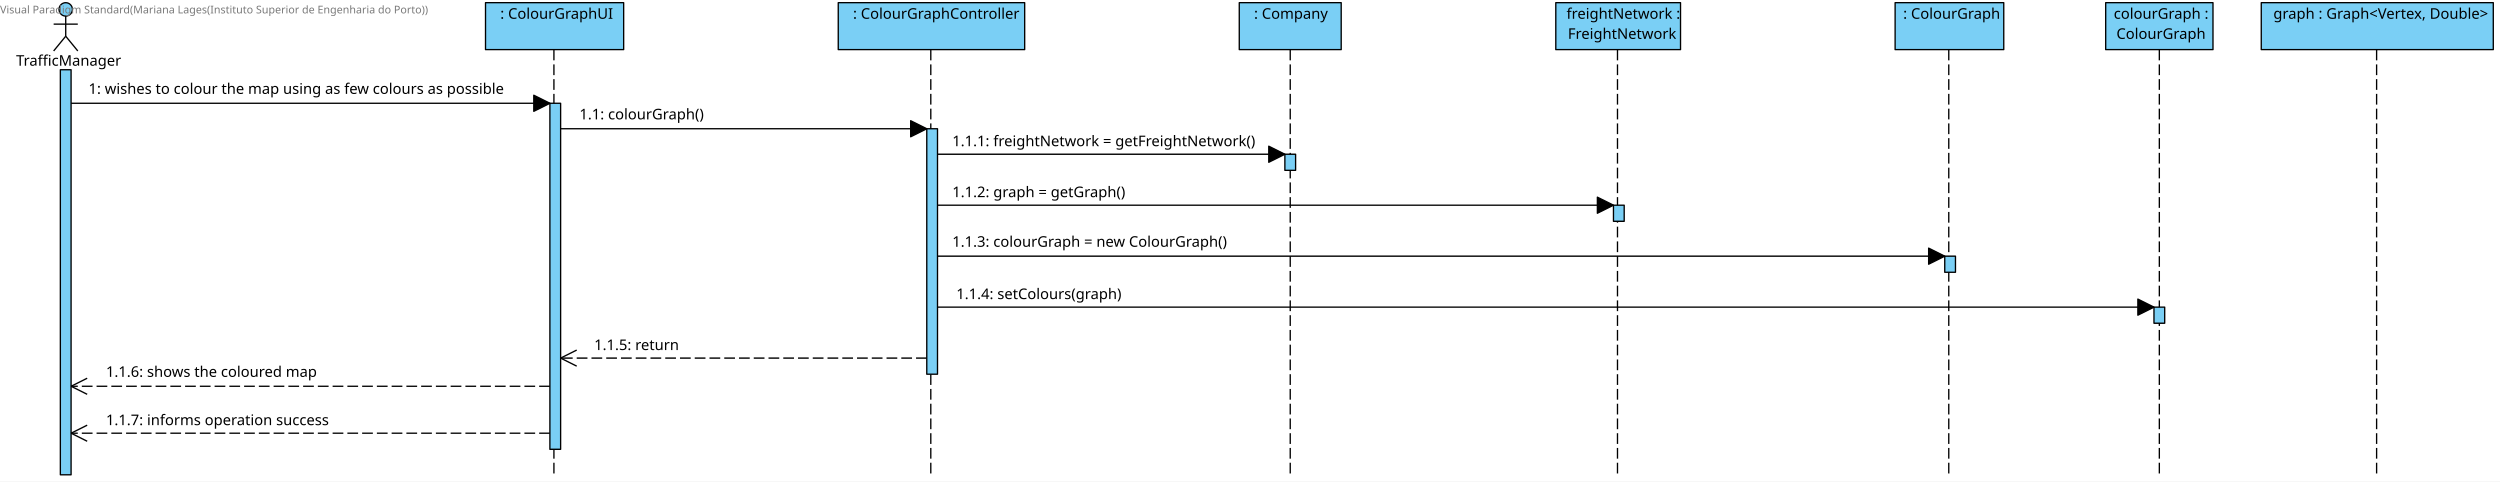
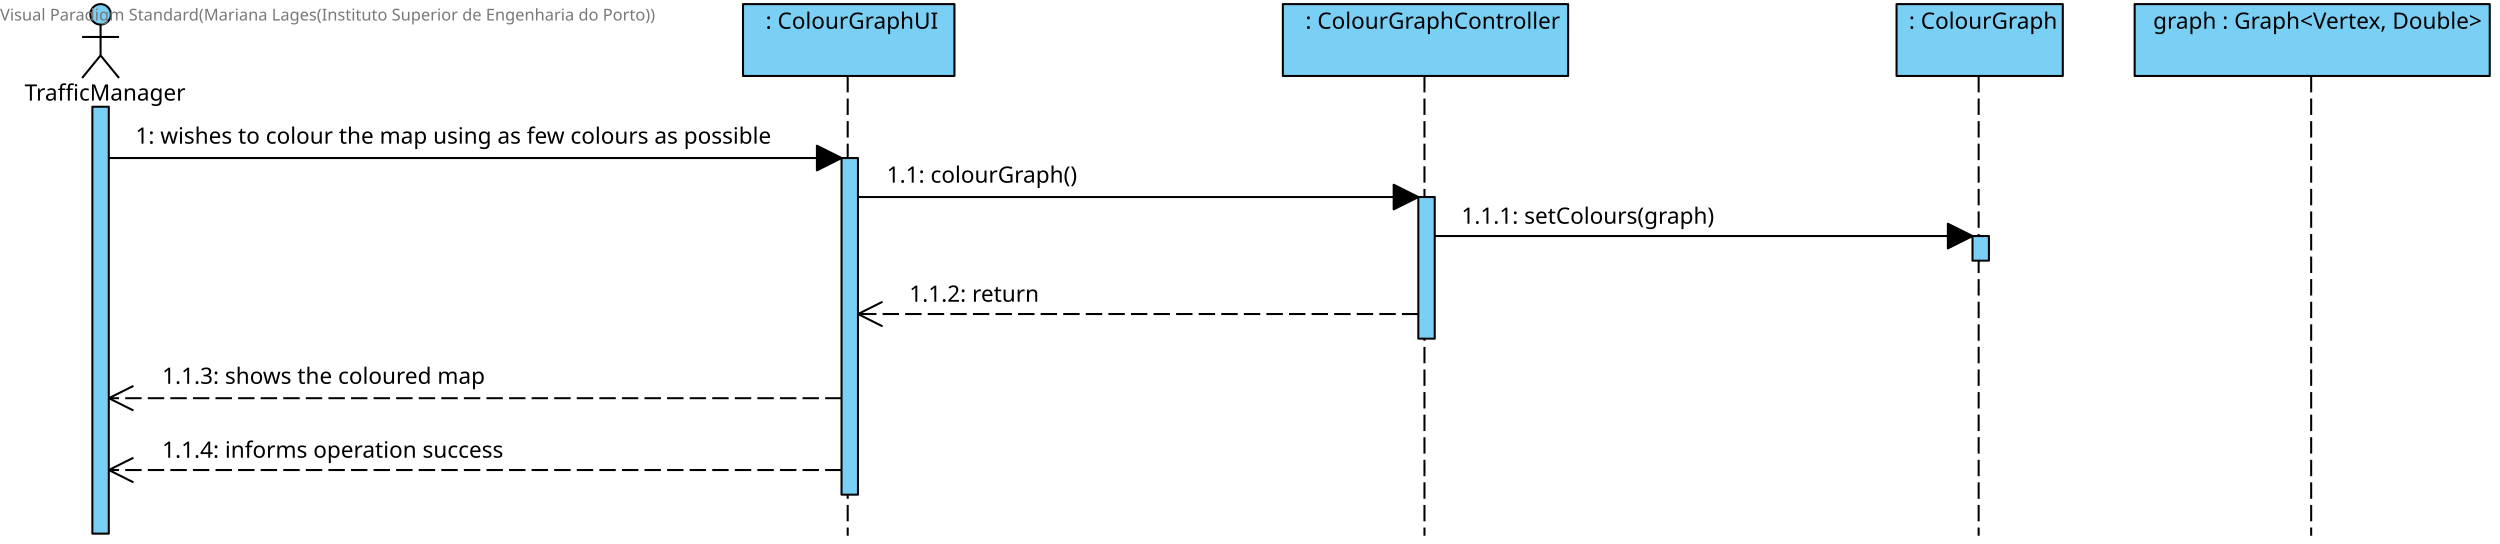
- <svg xmlns="http://www.w3.org/2000/svg" fill-opacity="0" color-rendering="auto" color-interpolation="auto" text-rendering="auto" stroke="rgb(0,0,0)" stroke-linecap="square" width="1864" stroke-miterlimit="10" shape-rendering="auto" stroke-opacity="0" fill="rgb(0,0,0)" stroke-dasharray="none" font-weight="normal" stroke-width="1" height="359" font-family="'Dialog'" font-style="normal" stroke-linejoin="miter" font-size="12px" stroke-dashoffset="0" image-rendering="auto">
+ <svg xmlns="http://www.w3.org/2000/svg" fill-opacity="0" color-rendering="auto" color-interpolation="auto" text-rendering="auto" stroke="rgb(0,0,0)" stroke-linecap="square" width="1218" stroke-miterlimit="10" shape-rendering="auto" stroke-opacity="0" fill="rgb(0,0,0)" stroke-dasharray="none" font-weight="normal" stroke-width="1" height="265" font-family="'Dialog'" font-style="normal" stroke-linejoin="miter" font-size="12px" stroke-dashoffset="0" image-rendering="auto">
  <defs id="genericDefs" />
  <g>
    <defs id="defs1">
      <clipPath clipPathUnits="userSpaceOnUse" id="clipPath1">
-         <path d="M-7 -7 L71 -7 L71 364 L-7 364 L-7 -7 Z" />
+         <path d="M-7 -7 L71 -7 L71 270 L-7 270 L-7 -7 Z" />
      </clipPath>
      <clipPath clipPathUnits="userSpaceOnUse" id="clipPath2">
-         <path d="M-7 -7 L115 -7 L115 364 L-7 364 L-7 -7 Z" />
+         <path d="M-7 -7 L115 -7 L115 270 L-7 270 L-7 -7 Z" />
      </clipPath>
      <clipPath clipPathUnits="userSpaceOnUse" id="clipPath3">
-         <path d="M-7 -7 L19 -7 L19 269 L-7 269 L-7 -7 Z" />
+         <path d="M-7 -7 L19 -7 L19 175 L-7 175 L-7 -7 Z" />
      </clipPath>
      <clipPath clipPathUnits="userSpaceOnUse" id="clipPath4">
-         <path d="M-7 -7 L151 -7 L151 364 L-7 364 L-7 -7 Z" />
+         <path d="M-7 -7 L151 -7 L151 270 L-7 270 L-7 -7 Z" />
      </clipPath>
      <clipPath clipPathUnits="userSpaceOnUse" id="clipPath5">
-         <path d="M-7 -7 L19 -7 L19 194 L-7 194 L-7 -7 Z" />
+         <path d="M-7 -7 L19 -7 L19 80 L-7 80 L-7 -7 Z" />
      </clipPath>
      <clipPath clipPathUnits="userSpaceOnUse" id="clipPath6">
-         <path d="M-7 -7 L88 -7 L88 364 L-7 364 L-7 -7 Z" />
+         <path d="M-7 -7 L185 -7 L185 270 L-7 270 L-7 -7 Z" />
      </clipPath>
      <clipPath clipPathUnits="userSpaceOnUse" id="clipPath7">
+         <path d="M-7 -7 L93 -7 L93 270 L-7 270 L-7 -7 Z" />
+       </clipPath>
+       <clipPath clipPathUnits="userSpaceOnUse" id="clipPath8">
        <path d="M-7 -7 L19 -7 L19 23 L-7 23 L-7 -7 Z" />
      </clipPath>
-       <clipPath clipPathUnits="userSpaceOnUse" id="clipPath8">
-         <path d="M-7 -7 L105 -7 L105 364 L-7 364 L-7 -7 Z" />
-       </clipPath>
      <clipPath clipPathUnits="userSpaceOnUse" id="clipPath9">
-         <path d="M-7 -7 L185 -7 L185 364 L-7 364 L-7 -7 Z" />
+         <path d="M-94 -15 L188 -15 L188 30 L-94 30 L-94 -15 Z" />
      </clipPath>
      <clipPath clipPathUnits="userSpaceOnUse" id="clipPath10">
-         <path d="M-7 -7 L93 -7 L93 364 L-7 364 L-7 -7 Z" />
+         <path d="M-104 -15 L208 -15 L208 30 L-104 30 L-104 -15 Z" />
      </clipPath>
      <clipPath clipPathUnits="userSpaceOnUse" id="clipPath11">
-         <path d="M-7 -7 L92 -7 L92 364 L-7 364 L-7 -7 Z" />
+         <path d="M-140 -15 L280 -15 L280 30 L-140 30 L-140 -15 Z" />
      </clipPath>
      <clipPath clipPathUnits="userSpaceOnUse" id="clipPath12">
-         <path d="M-81 -30 L162 -30 L162 60 L-81 60 L-81 -30 Z" />
+         <path d="M-174 -15 L348 -15 L348 30 L-174 30 L-174 -15 Z" />
      </clipPath>
      <clipPath clipPathUnits="userSpaceOnUse" id="clipPath13">
        <path d="M-82 -15 L164 -15 L164 30 L-82 30 L-82 -15 Z" />
      </clipPath>
      <clipPath clipPathUnits="userSpaceOnUse" id="clipPath14">
-         <path d="M-174 -15 L348 -15 L348 30 L-174 30 L-174 -15 Z" />
+         <path d="M0 0 L461 0 L461 104 L0 104 L0 0 Z" />
      </clipPath>
      <clipPath clipPathUnits="userSpaceOnUse" id="clipPath15">
-         <path d="M-94 -30 L188 -30 L188 60 L-94 60 L-94 -30 Z" />
+         <path d="M368 31 L368 46 L53 46 L53 31 ZM0 0 L0 10 L93 10 L93 25 L0 25 L0 104 L461 104 L461 65 L420 65 L420 50 L461 50 L461 0 Z" />
      </clipPath>
      <clipPath clipPathUnits="userSpaceOnUse" id="clipPath16">
-         <path d="M-77 -15 L154 -15 L154 30 L-77 30 L-77 -15 Z" />
+         <path d="M0 0 L377 0 L377 104 L0 104 L0 0 Z" />
      </clipPath>
      <clipPath clipPathUnits="userSpaceOnUse" id="clipPath17">
-         <path d="M-140 -15 L280 -15 L280 30 L-140 30 L-140 -15 Z" />
+         <path d="M165 31 L165 46 L55 46 L55 31 ZM0 0 L0 12 L3 12 L3 27 L0 27 L0 104 L66 104 L66 89 L146 89 L146 104 L377 104 L377 66 L334 66 L334 51 L377 51 L377 0 Z" />
      </clipPath>
      <clipPath clipPathUnits="userSpaceOnUse" id="clipPath18">
-         <path d="M-104 -15 L208 -15 L208 30 L-104 30 L-104 -15 Z" />
+         <path d="M0 0 L366 0 L366 104 L0 104 L0 0 Z" />
      </clipPath>
      <clipPath clipPathUnits="userSpaceOnUse" id="clipPath19">
-         <path d="M-94 -15 L188 -15 L188 30 L-94 30 L-94 -15 Z" />
+         <path d="M192 32 L192 47 L53 47 L53 32 ZM0 0 L0 104 L366 104 L366 0 Z" />
      </clipPath>
      <clipPath clipPathUnits="userSpaceOnUse" id="clipPath20">
-         <path d="M0 0 L461 0 L461 104 L0 104 L0 0 Z" />
+         <path d="M146 32 L146 47 L66 47 L66 32 ZM0 0 L0 104 L377 104 L377 9 L334 9 L334 0 Z" />
      </clipPath>
      <clipPath clipPathUnits="userSpaceOnUse" id="clipPath21">
-         <path d="M368 31 L368 46 L53 46 L53 31 ZM0 0 L0 10 L93 10 L93 25 L0 25 L0 104 L461 104 L461 65 L420 65 L420 50 L461 50 L461 0 Z" />
+         <path d="M236 31 L236 46 L66 46 L66 31 ZM246 67 L246 82 L67 82 L67 67 ZM0 0 L0 104 L461 104 L461 6 L431 6 L431 0 Z" />
      </clipPath>
      <clipPath clipPathUnits="userSpaceOnUse" id="clipPath22">
-         <path d="M0 0 L377 0 L377 104 L0 104 L0 0 Z" />
+         <path d="M246 32 L246 47 L67 47 L67 32 ZM0 0 L0 104 L461 104 L461 0 L236 0 L236 11 L66 11 L66 0 Z" />
      </clipPath>
      <clipPath clipPathUnits="userSpaceOnUse" id="clipPath23">
-         <path d="M165 31 L165 46 L55 46 L55 31 ZM0 0 L0 12 L3 12 L3 27 L0 27 L0 104 L333 104 L333 89 L377 89 L377 66 L333 66 L333 51 L377 51 L377 0 Z" />
+         <path d="M-179 -15 L358 -15 L358 30 L-179 30 L-179 -15 Z" />
      </clipPath>
      <clipPath clipPathUnits="userSpaceOnUse" id="clipPath24">
-         <path d="M0 0 L363 0 L363 104 L0 104 L0 0 Z" />
+         <path d="M-170 -15 L340 -15 L340 30 L-170 30 L-170 -15 Z" />
      </clipPath>
      <clipPath clipPathUnits="userSpaceOnUse" id="clipPath25">
-         <path d="M284 32 L284 47 L52 47 L52 32 ZM197 70 L197 85 L52 85 L52 70 ZM0 0 L0 104 L363 104 L363 0 Z" />
+         <path d="M-80 -15 L160 -15 L160 30 L-80 30 L-80 -15 Z" />
      </clipPath>
      <clipPath clipPathUnits="userSpaceOnUse" id="clipPath26">
-         <path d="M0 0 L608 0 L608 104 L0 104 L0 0 Z" />
+         <path d="M-139 -15 L278 -15 L278 30 L-139 30 L-139 -15 Z" />
      </clipPath>
      <clipPath clipPathUnits="userSpaceOnUse" id="clipPath27">
-         <path d="M197 32 L197 47 L52 47 L52 32 ZM270 69 L270 84 L52 84 L52 69 ZM0 0 L0 104 L608 104 L608 0 L284 0 L284 9 L52 9 L52 0 Z" />
+         <path d="M-110 -15 L220 -15 L220 30 L-110 30 L-110 -15 Z" />
      </clipPath>
      <clipPath clipPathUnits="userSpaceOnUse" id="clipPath28">
-         <path d="M0 0 L855 0 L855 104 L0 104 L0 0 Z" />
-       </clipPath>
-       <clipPath clipPathUnits="userSpaceOnUse" id="clipPath29">
-         <path d="M270 31 L270 46 L52 46 L52 31 ZM193 70 L193 85 L54 85 L54 70 ZM0 0 L0 104 L855 104 L855 0 L197 0 L197 9 L52 9 L52 0 Z" />
-       </clipPath>
-       <clipPath clipPathUnits="userSpaceOnUse" id="clipPath30">
-         <path d="M0 0 L1011 0 L1011 104 L0 104 L0 0 Z" />
-       </clipPath>
-       <clipPath clipPathUnits="userSpaceOnUse" id="clipPath31">
-         <path d="M193 32 L193 47 L54 47 L54 32 ZM0 0 L0 104 L1011 104 L1011 0 L270 0 L270 8 L52 8 L52 0 Z" />
-       </clipPath>
-       <clipPath clipPathUnits="userSpaceOnUse" id="clipPath32">
-         <path d="M146 32 L146 47 L66 47 L66 32 ZM0 0 L0 104 L377 104 L377 9 L335 9 L335 0 Z" />
-       </clipPath>
-       <clipPath clipPathUnits="userSpaceOnUse" id="clipPath33">
-         <path d="M236 31 L236 46 L66 46 L66 31 ZM246 67 L246 82 L67 82 L67 67 ZM0 0 L0 104 L461 104 L461 26 L431 26 L431 11 L461 11 L461 0 Z" />
-       </clipPath>
-       <clipPath clipPathUnits="userSpaceOnUse" id="clipPath34">
-         <path d="M246 32 L246 47 L67 47 L67 32 ZM0 0 L0 104 L461 104 L461 0 L236 0 L236 11 L66 11 L66 0 Z" />
-       </clipPath>
-       <clipPath clipPathUnits="userSpaceOnUse" id="clipPath35">
-         <path d="M-179 -15 L358 -15 L358 30 L-179 30 L-179 -15 Z" />
-       </clipPath>
-       <clipPath clipPathUnits="userSpaceOnUse" id="clipPath36">
-         <path d="M-170 -15 L340 -15 L340 30 L-170 30 L-170 -15 Z" />
-       </clipPath>
-       <clipPath clipPathUnits="userSpaceOnUse" id="clipPath37">
-         <path d="M-80 -15 L160 -15 L160 30 L-80 30 L-80 -15 Z" />
-       </clipPath>
-       <clipPath clipPathUnits="userSpaceOnUse" id="clipPath38">
-         <path d="M-139 -15 L278 -15 L278 30 L-139 30 L-139 -15 Z" />
-       </clipPath>
-       <clipPath clipPathUnits="userSpaceOnUse" id="clipPath39">
-         <path d="M-218 -15 L436 -15 L436 30 L-218 30 L-218 -15 Z" />
-       </clipPath>
-       <clipPath clipPathUnits="userSpaceOnUse" id="clipPath40">
-         <path d="M-145 -15 L290 -15 L290 30 L-145 30 L-145 -15 Z" />
-       </clipPath>
-       <clipPath clipPathUnits="userSpaceOnUse" id="clipPath41">
-         <path d="M-232 -15 L464 -15 L464 30 L-232 30 L-232 -15 Z" />
-       </clipPath>
-       <clipPath clipPathUnits="userSpaceOnUse" id="clipPath42">
-         <path d="M-110 -15 L220 -15 L220 30 L-110 30 L-110 -15 Z" />
-       </clipPath>
-       <clipPath clipPathUnits="userSpaceOnUse" id="clipPath43">
        <path d="M-315 -15 L630 -15 L630 30 L-315 30 L-315 -15 Z" />
      </clipPath>
    </defs>
    <g fill="white" text-rendering="geometricPrecision" fill-opacity="1" stroke-opacity="1" stroke="white">
-       <rect x="0" width="1864" height="359" y="0" stroke="none" />
+       <rect x="0" width="1218" height="265" y="0" stroke="none" />
    </g>
    <g font-size="11px" transform="translate(19,2)" fill-opacity="1" fill="rgb(122,207,245)" text-rendering="geometricPrecision" image-rendering="optimizeQuality" font-family="sans-serif" stroke="rgb(122,207,245)" stroke-opacity="1">
      <circle r="5" clip-path="url(#clipPath1)" cx="30" cy="5" stroke="none" />
-       <rect x="26" width="8" height="302" y="50" clip-path="url(#clipPath1)" stroke="none" />
+       <rect x="26" width="8" height="208" y="50" clip-path="url(#clipPath1)" stroke="none" />
    </g>
    <g stroke-linecap="butt" font-size="11px" transform="translate(19,2)" fill-opacity="1" fill="black" text-rendering="geometricPrecision" image-rendering="optimizeQuality" font-family="sans-serif" stroke-linejoin="round" stroke="black" stroke-opacity="1" stroke-miterlimit="0">
      <circle fill="none" r="5" clip-path="url(#clipPath1)" cx="30" cy="5" />
-       <rect fill="none" x="26" width="8" height="302" y="50" clip-path="url(#clipPath1)" />
+       <rect fill="none" x="26" width="8" height="208" y="50" clip-path="url(#clipPath1)" />
      <line y2="25" fill="none" x1="30" clip-path="url(#clipPath1)" x2="30" y1="10" />
      <line y2="36" fill="none" x1="30" clip-path="url(#clipPath1)" x2="21" y1="25" />
      <line y2="36" fill="none" x1="30" clip-path="url(#clipPath1)" x2="39" y1="25" />
      <line y2="16" fill="none" x1="21" clip-path="url(#clipPath1)" x2="39" y1="16" />
    </g>
    <g font-size="11px" transform="translate(362,2)" fill-opacity="1" fill="rgb(122,207,245)" text-rendering="geometricPrecision" image-rendering="optimizeQuality" font-family="sans-serif" stroke="rgb(122,207,245)" stroke-opacity="1">
      <rect x="0" width="103" height="35" y="0" clip-path="url(#clipPath2)" stroke="none" />
    </g>
    <g stroke-linecap="butt" font-size="11px" transform="translate(362,2)" fill-opacity="1" fill="black" text-rendering="geometricPrecision" image-rendering="optimizeQuality" font-family="sans-serif" stroke-linejoin="round" stroke="black" stroke-opacity="1" stroke-miterlimit="0">
      <rect fill="none" x="0" width="103" height="35" y="0" clip-path="url(#clipPath2)" />
-       <line clip-path="url(#clipPath2)" fill="none" x1="51" x2="51" y1="35" y2="353" stroke-linejoin="bevel" stroke-dasharray="8,3" />
+       <line clip-path="url(#clipPath2)" fill="none" x1="51" x2="51" y1="35" y2="259" stroke-linejoin="bevel" stroke-dasharray="8,3" />
    </g>
    <g font-size="11px" transform="translate(410,77)" fill-opacity="1" fill="rgb(122,207,245)" text-rendering="geometricPrecision" image-rendering="optimizeQuality" font-family="sans-serif" stroke="rgb(122,207,245)" stroke-opacity="1">
-       <rect x="0" width="8" height="258" y="0" clip-path="url(#clipPath3)" stroke="none" />
+       <rect x="0" width="8" height="164" y="0" clip-path="url(#clipPath3)" stroke="none" />
    </g>
    <g stroke-linecap="butt" font-size="11px" transform="translate(410,77)" fill-opacity="1" fill="black" text-rendering="geometricPrecision" image-rendering="optimizeQuality" font-family="sans-serif" stroke-linejoin="round" stroke="black" stroke-opacity="1" stroke-miterlimit="0">
-       <rect fill="none" x="0" width="8" height="258" y="0" clip-path="url(#clipPath3)" />
+       <rect fill="none" x="0" width="8" height="164" y="0" clip-path="url(#clipPath3)" />
    </g>
    <g font-size="11px" transform="translate(625,2)" fill-opacity="1" fill="rgb(122,207,245)" text-rendering="geometricPrecision" image-rendering="optimizeQuality" font-family="sans-serif" stroke="rgb(122,207,245)" stroke-opacity="1">
      <rect x="0" width="139" height="35" y="0" clip-path="url(#clipPath4)" stroke="none" />
    </g>
    <g stroke-linecap="butt" font-size="11px" transform="translate(625,2)" fill-opacity="1" fill="black" text-rendering="geometricPrecision" image-rendering="optimizeQuality" font-family="sans-serif" stroke-linejoin="round" stroke="black" stroke-opacity="1" stroke-miterlimit="0">
      <rect fill="none" x="0" width="139" height="35" y="0" clip-path="url(#clipPath4)" />
-       <line clip-path="url(#clipPath4)" fill="none" x1="69" x2="69" y1="35" y2="353" stroke-linejoin="bevel" stroke-dasharray="8,3" />
+       <line clip-path="url(#clipPath4)" fill="none" x1="69" x2="69" y1="35" y2="259" stroke-linejoin="bevel" stroke-dasharray="8,3" />
    </g>
    <g font-size="11px" transform="translate(691,96)" fill-opacity="1" fill="rgb(122,207,245)" text-rendering="geometricPrecision" image-rendering="optimizeQuality" font-family="sans-serif" stroke="rgb(122,207,245)" stroke-opacity="1">
-       <rect x="0" width="8" height="183" y="0" clip-path="url(#clipPath5)" stroke="none" />
+       <rect x="0" width="8" height="69" y="0" clip-path="url(#clipPath5)" stroke="none" />
    </g>
    <g stroke-linecap="butt" font-size="11px" transform="translate(691,96)" fill-opacity="1" fill="black" text-rendering="geometricPrecision" image-rendering="optimizeQuality" font-family="sans-serif" stroke-linejoin="round" stroke="black" stroke-opacity="1" stroke-miterlimit="0">
-       <rect fill="none" x="0" width="8" height="183" y="0" clip-path="url(#clipPath5)" />
+       <rect fill="none" x="0" width="8" height="69" y="0" clip-path="url(#clipPath5)" />
+     </g>
+     <g font-size="11px" transform="translate(1040,2)" fill-opacity="1" fill="rgb(122,207,245)" text-rendering="geometricPrecision" image-rendering="optimizeQuality" font-family="sans-serif" stroke="rgb(122,207,245)" stroke-opacity="1">
+       <rect x="0" width="173" height="35" y="0" clip-path="url(#clipPath6)" stroke="none" />
+     </g>
+     <g stroke-linecap="butt" font-size="11px" transform="translate(1040,2)" fill-opacity="1" fill="black" text-rendering="geometricPrecision" image-rendering="optimizeQuality" font-family="sans-serif" stroke-linejoin="round" stroke="black" stroke-opacity="1" stroke-miterlimit="0">
+       <rect fill="none" x="0" width="173" height="35" y="0" clip-path="url(#clipPath6)" />
+       <line clip-path="url(#clipPath6)" fill="none" x1="86" x2="86" y1="35" y2="259" stroke-linejoin="bevel" stroke-dasharray="8,3" />
    </g>
    <g font-size="11px" transform="translate(924,2)" fill-opacity="1" fill="rgb(122,207,245)" text-rendering="geometricPrecision" image-rendering="optimizeQuality" font-family="sans-serif" stroke="rgb(122,207,245)" stroke-opacity="1">
-       <rect x="0" width="76" height="35" y="0" clip-path="url(#clipPath6)" stroke="none" />
+       <rect x="0" width="81" height="35" y="0" clip-path="url(#clipPath7)" stroke="none" />
    </g>
    <g stroke-linecap="butt" font-size="11px" transform="translate(924,2)" fill-opacity="1" fill="black" text-rendering="geometricPrecision" image-rendering="optimizeQuality" font-family="sans-serif" stroke-linejoin="round" stroke="black" stroke-opacity="1" stroke-miterlimit="0">
-       <rect fill="none" x="0" width="76" height="35" y="0" clip-path="url(#clipPath6)" />
-       <line clip-path="url(#clipPath6)" fill="none" x1="38" x2="38" y1="35" y2="353" stroke-linejoin="bevel" stroke-dasharray="8,3" />
-     </g>
-     <g font-size="11px" transform="translate(958,115)" fill-opacity="1" fill="rgb(122,207,245)" text-rendering="geometricPrecision" image-rendering="optimizeQuality" font-family="sans-serif" stroke="rgb(122,207,245)" stroke-opacity="1">
-       <rect x="0" width="8" height="12" y="0" clip-path="url(#clipPath7)" stroke="none" />
-     </g>
-     <g stroke-linecap="butt" font-size="11px" transform="translate(958,115)" fill-opacity="1" fill="black" text-rendering="geometricPrecision" image-rendering="optimizeQuality" font-family="sans-serif" stroke-linejoin="round" stroke="black" stroke-opacity="1" stroke-miterlimit="0">
-       <rect fill="none" x="0" width="8" height="12" y="0" clip-path="url(#clipPath7)" />
-     </g>
-     <g font-size="11px" transform="translate(1160,2)" fill-opacity="1" fill="rgb(122,207,245)" text-rendering="geometricPrecision" image-rendering="optimizeQuality" font-family="sans-serif" stroke="rgb(122,207,245)" stroke-opacity="1">
-       <rect x="0" width="93" height="35" y="0" clip-path="url(#clipPath8)" stroke="none" />
-     </g>
-     <g stroke-linecap="butt" font-size="11px" transform="translate(1160,2)" fill-opacity="1" fill="black" text-rendering="geometricPrecision" image-rendering="optimizeQuality" font-family="sans-serif" stroke-linejoin="round" stroke="black" stroke-opacity="1" stroke-miterlimit="0">
-       <rect fill="none" x="0" width="93" height="35" y="0" clip-path="url(#clipPath8)" />
-       <line clip-path="url(#clipPath8)" fill="none" x1="46" x2="46" y1="35" y2="353" stroke-linejoin="bevel" stroke-dasharray="8,3" />
-     </g>
-     <g font-size="11px" transform="translate(1203,153)" fill-opacity="1" fill="rgb(122,207,245)" text-rendering="geometricPrecision" image-rendering="optimizeQuality" font-family="sans-serif" stroke="rgb(122,207,245)" stroke-opacity="1">
-       <rect x="0" width="8" height="12" y="0" clip-path="url(#clipPath7)" stroke="none" />
-     </g>
-     <g stroke-linecap="butt" font-size="11px" transform="translate(1203,153)" fill-opacity="1" fill="black" text-rendering="geometricPrecision" image-rendering="optimizeQuality" font-family="sans-serif" stroke-linejoin="round" stroke="black" stroke-opacity="1" stroke-miterlimit="0">
-       <rect fill="none" x="0" width="8" height="12" y="0" clip-path="url(#clipPath7)" />
-     </g>
-     <g font-size="11px" transform="translate(1686,2)" fill-opacity="1" fill="rgb(122,207,245)" text-rendering="geometricPrecision" image-rendering="optimizeQuality" font-family="sans-serif" stroke="rgb(122,207,245)" stroke-opacity="1">
-       <rect x="0" width="173" height="35" y="0" clip-path="url(#clipPath9)" stroke="none" />
-     </g>
-     <g stroke-linecap="butt" font-size="11px" transform="translate(1686,2)" fill-opacity="1" fill="black" text-rendering="geometricPrecision" image-rendering="optimizeQuality" font-family="sans-serif" stroke-linejoin="round" stroke="black" stroke-opacity="1" stroke-miterlimit="0">
-       <rect fill="none" x="0" width="173" height="35" y="0" clip-path="url(#clipPath9)" />
-       <line clip-path="url(#clipPath9)" fill="none" x1="86" x2="86" y1="35" y2="353" stroke-linejoin="bevel" stroke-dasharray="8,3" />
-     </g>
-     <g font-size="11px" transform="translate(1413,2)" fill-opacity="1" fill="rgb(122,207,245)" text-rendering="geometricPrecision" image-rendering="optimizeQuality" font-family="sans-serif" stroke="rgb(122,207,245)" stroke-opacity="1">
-       <rect x="0" width="81" height="35" y="0" clip-path="url(#clipPath10)" stroke="none" />
-     </g>
-     <g stroke-linecap="butt" font-size="11px" transform="translate(1413,2)" fill-opacity="1" fill="black" text-rendering="geometricPrecision" image-rendering="optimizeQuality" font-family="sans-serif" stroke-linejoin="round" stroke="black" stroke-opacity="1" stroke-miterlimit="0">
-       <rect fill="none" x="0" width="81" height="35" y="0" clip-path="url(#clipPath10)" />
-       <line clip-path="url(#clipPath10)" fill="none" x1="40" x2="40" y1="35" y2="353" stroke-linejoin="bevel" stroke-dasharray="8,3" />
-     </g>
-     <g font-size="11px" transform="translate(1450,191)" fill-opacity="1" fill="rgb(122,207,245)" text-rendering="geometricPrecision" image-rendering="optimizeQuality" font-family="sans-serif" stroke="rgb(122,207,245)" stroke-opacity="1">
-       <rect x="0" width="8" height="12" y="0" clip-path="url(#clipPath7)" stroke="none" />
-     </g>
-     <g stroke-linecap="butt" font-size="11px" transform="translate(1450,191)" fill-opacity="1" fill="black" text-rendering="geometricPrecision" image-rendering="optimizeQuality" font-family="sans-serif" stroke-linejoin="round" stroke="black" stroke-opacity="1" stroke-miterlimit="0">
-       <rect fill="none" x="0" width="8" height="12" y="0" clip-path="url(#clipPath7)" />
-     </g>
-     <g font-size="11px" transform="translate(1570,2)" fill-opacity="1" fill="rgb(122,207,245)" text-rendering="geometricPrecision" image-rendering="optimizeQuality" font-family="sans-serif" stroke="rgb(122,207,245)" stroke-opacity="1">
-       <rect x="0" width="80" height="35" y="0" clip-path="url(#clipPath11)" stroke="none" />
-     </g>
-     <g stroke-linecap="butt" font-size="11px" transform="translate(1570,2)" fill-opacity="1" fill="black" text-rendering="geometricPrecision" image-rendering="optimizeQuality" font-family="sans-serif" stroke-linejoin="round" stroke="black" stroke-opacity="1" stroke-miterlimit="0">
-       <rect fill="none" x="0" width="80" height="35" y="0" clip-path="url(#clipPath11)" />
-       <line clip-path="url(#clipPath11)" fill="none" x1="40" x2="40" y1="35" y2="353" stroke-linejoin="bevel" stroke-dasharray="8,3" />
-     </g>
-     <g font-size="11px" transform="translate(1606,229)" fill-opacity="1" fill="rgb(122,207,245)" text-rendering="geometricPrecision" image-rendering="optimizeQuality" font-family="sans-serif" stroke="rgb(122,207,245)" stroke-opacity="1">
-       <rect x="0" width="8" height="12" y="0" clip-path="url(#clipPath7)" stroke="none" />
-     </g>
-     <g stroke-linecap="butt" font-size="11px" transform="translate(1606,229)" fill-opacity="1" fill="black" text-rendering="geometricPrecision" image-rendering="optimizeQuality" font-family="sans-serif" stroke-linejoin="round" stroke="black" stroke-opacity="1" stroke-miterlimit="0">
-       <rect fill="none" x="0" width="8" height="12" y="0" clip-path="url(#clipPath7)" />
-     </g>
-     <g font-size="11px" transform="translate(1570,2)" fill-opacity="1" fill="black" text-rendering="geometricPrecision" image-rendering="optimizeQuality" font-family="sans-serif" stroke="black" stroke-opacity="1">
-       <text x="6" xml:space="preserve" y="12" clip-path="url(#clipPath12)" stroke="none">colourGraph :</text>
-       <text x="8" xml:space="preserve" y="27" clip-path="url(#clipPath12)" stroke="none">ColourGraph</text>
-     </g>
-     <g font-size="11px" transform="translate(1413,2)" fill-opacity="1" fill="black" text-rendering="geometricPrecision" image-rendering="optimizeQuality" font-family="sans-serif" stroke="black" stroke-opacity="1">
+       <rect fill="none" x="0" width="81" height="35" y="0" clip-path="url(#clipPath7)" />
+       <line clip-path="url(#clipPath7)" fill="none" x1="40" x2="40" y1="35" y2="259" stroke-linejoin="bevel" stroke-dasharray="8,3" />
+     </g>
+     <g font-size="11px" transform="translate(961,115)" fill-opacity="1" fill="rgb(122,207,245)" text-rendering="geometricPrecision" image-rendering="optimizeQuality" font-family="sans-serif" stroke="rgb(122,207,245)" stroke-opacity="1">
+       <rect x="0" width="8" height="12" y="0" clip-path="url(#clipPath8)" stroke="none" />
+     </g>
+     <g stroke-linecap="butt" font-size="11px" transform="translate(961,115)" fill-opacity="1" fill="black" text-rendering="geometricPrecision" image-rendering="optimizeQuality" font-family="sans-serif" stroke-linejoin="round" stroke="black" stroke-opacity="1" stroke-miterlimit="0">
+       <rect fill="none" x="0" width="8" height="12" y="0" clip-path="url(#clipPath8)" />
+     </g>
+     <g font-size="11px" transform="translate(2,37)" fill-opacity="1" fill="black" text-rendering="geometricPrecision" image-rendering="optimizeQuality" font-family="sans-serif" stroke="black" stroke-opacity="1">
+       <text x="10" xml:space="preserve" y="12" clip-path="url(#clipPath9)" stroke="none">TrafficManager</text>
+     </g>
+     <g font-size="11px" transform="translate(362,2)" fill-opacity="1" fill="black" text-rendering="geometricPrecision" image-rendering="optimizeQuality" font-family="sans-serif" stroke="black" stroke-opacity="1">
+       <text x="11" xml:space="preserve" y="12" clip-path="url(#clipPath10)" stroke="none">: ColourGraphUI</text>
+     </g>
+     <g font-size="11px" transform="translate(625,2)" fill-opacity="1" fill="black" text-rendering="geometricPrecision" image-rendering="optimizeQuality" font-family="sans-serif" stroke="black" stroke-opacity="1">
+       <text x="11" xml:space="preserve" y="12" clip-path="url(#clipPath11)" stroke="none">: ColourGraphController</text>
+     </g>
+     <g font-size="11px" transform="translate(1040,2)" fill-opacity="1" fill="black" text-rendering="geometricPrecision" image-rendering="optimizeQuality" font-family="sans-serif" stroke="black" stroke-opacity="1">
+       <text x="9" xml:space="preserve" y="12" clip-path="url(#clipPath12)" stroke="none">graph : Graph&lt;Vertex, Double&gt;</text>
+     </g>
+     <g font-size="11px" transform="translate(924,2)" fill-opacity="1" fill="black" text-rendering="geometricPrecision" image-rendering="optimizeQuality" font-family="sans-serif" stroke="black" stroke-opacity="1">
      <text x="6" xml:space="preserve" y="12" clip-path="url(#clipPath13)" stroke="none">: ColourGraph</text>
    </g>
-     <g font-size="11px" transform="translate(1686,2)" fill-opacity="1" fill="black" text-rendering="geometricPrecision" image-rendering="optimizeQuality" font-family="sans-serif" stroke="black" stroke-opacity="1">
-       <text x="9" xml:space="preserve" y="12" clip-path="url(#clipPath14)" stroke="none">graph : Graph&lt;Vertex, Double&gt;</text>
-     </g>
-     <g font-size="11px" transform="translate(1160,2)" fill-opacity="1" fill="black" text-rendering="geometricPrecision" image-rendering="optimizeQuality" font-family="sans-serif" stroke="black" stroke-opacity="1">
-       <text x="8" xml:space="preserve" y="12" clip-path="url(#clipPath15)" stroke="none">freightNetwork :</text>
-       <text x="9" xml:space="preserve" y="27" clip-path="url(#clipPath15)" stroke="none">FreightNetwork</text>
-     </g>
-     <g font-size="11px" transform="translate(924,2)" fill-opacity="1" fill="black" text-rendering="geometricPrecision" image-rendering="optimizeQuality" font-family="sans-serif" stroke="black" stroke-opacity="1">
-       <text x="11" xml:space="preserve" y="12" clip-path="url(#clipPath16)" stroke="none">: Company</text>
-     </g>
-     <g font-size="11px" transform="translate(625,2)" fill-opacity="1" fill="black" text-rendering="geometricPrecision" image-rendering="optimizeQuality" font-family="sans-serif" stroke="black" stroke-opacity="1">
-       <text x="11" xml:space="preserve" y="12" clip-path="url(#clipPath17)" stroke="none">: ColourGraphController</text>
-     </g>
-     <g font-size="11px" transform="translate(362,2)" fill-opacity="1" fill="black" text-rendering="geometricPrecision" image-rendering="optimizeQuality" font-family="sans-serif" stroke="black" stroke-opacity="1">
-       <text x="11" xml:space="preserve" y="12" clip-path="url(#clipPath18)" stroke="none">: ColourGraphUI</text>
-     </g>
-     <g font-size="11px" transform="translate(2,37)" fill-opacity="1" fill="black" text-rendering="geometricPrecision" image-rendering="optimizeQuality" font-family="sans-serif" stroke="black" stroke-opacity="1">
-       <text x="10" xml:space="preserve" y="12" clip-path="url(#clipPath19)" stroke="none">TrafficManager</text>
-     </g>
    <g stroke-linecap="butt" font-size="11px" transform="translate(3,27)" fill-opacity="1" fill="black" text-rendering="geometricPrecision" image-rendering="optimizeQuality" font-family="sans-serif" stroke-linejoin="round" stroke="black" stroke-opacity="1">
-       <line y2="50" fill="none" x1="50" clip-path="url(#clipPath21)" x2="407" y1="50" />
-       <polygon points=" 407 50 395 44 395 56" clip-path="url(#clipPath21)" stroke="none" />
-       <polygon fill="none" points=" 407 50 395 44 395 56" clip-path="url(#clipPath21)" />
+       <line y2="50" fill="none" x1="50" clip-path="url(#clipPath15)" x2="407" y1="50" />
+       <polygon points=" 407 50 395 44 395 56" clip-path="url(#clipPath15)" stroke="none" />
+       <polygon fill="none" points=" 407 50 395 44 395 56" clip-path="url(#clipPath15)" />
    </g>
    <g stroke-linecap="butt" font-size="11px" transform="translate(368,46)" fill-opacity="1" fill="black" text-rendering="geometricPrecision" image-rendering="optimizeQuality" font-family="sans-serif" stroke-linejoin="round" stroke="black" stroke-opacity="1">
-       <line y2="50" fill="none" x1="50" clip-path="url(#clipPath23)" x2="323" y1="50" />
-       <polygon points=" 323 50 311 44 311 56" clip-path="url(#clipPath23)" stroke="none" />
-       <polygon fill="none" points=" 323 50 311 44 311 56" clip-path="url(#clipPath23)" />
+       <line y2="50" fill="none" x1="50" clip-path="url(#clipPath17)" x2="323" y1="50" />
+       <polygon points=" 323 50 311 44 311 56" clip-path="url(#clipPath17)" stroke="none" />
+       <polygon fill="none" points=" 323 50 311 44 311 56" clip-path="url(#clipPath17)" />
    </g>
    <g stroke-linecap="butt" font-size="11px" transform="translate(649,65)" fill-opacity="1" fill="black" text-rendering="geometricPrecision" image-rendering="optimizeQuality" font-family="sans-serif" stroke-linejoin="round" stroke="black" stroke-opacity="1">
-       <line y2="50" fill="none" x1="50" clip-path="url(#clipPath25)" x2="309" y1="50" />
-       <polygon points=" 309 50 297 44 297 56" clip-path="url(#clipPath25)" stroke="none" />
-       <polygon fill="none" points=" 309 50 297 44 297 56" clip-path="url(#clipPath25)" />
-     </g>
-     <g stroke-linecap="butt" font-size="11px" transform="translate(649,103)" fill-opacity="1" fill="black" text-rendering="geometricPrecision" image-rendering="optimizeQuality" font-family="sans-serif" stroke-linejoin="round" stroke="black" stroke-opacity="1">
-       <line y2="50" fill="none" x1="50" clip-path="url(#clipPath27)" x2="554" y1="50" />
-       <polygon points=" 554 50 542 44 542 56" clip-path="url(#clipPath27)" stroke="none" />
-       <polygon fill="none" points=" 554 50 542 44 542 56" clip-path="url(#clipPath27)" />
-     </g>
-     <g stroke-linecap="butt" font-size="11px" transform="translate(649,141)" fill-opacity="1" fill="black" text-rendering="geometricPrecision" image-rendering="optimizeQuality" font-family="sans-serif" stroke-linejoin="round" stroke="black" stroke-opacity="1">
-       <line y2="50" fill="none" x1="50" clip-path="url(#clipPath29)" x2="801" y1="50" />
-       <polygon points=" 801 50 789 44 789 56" clip-path="url(#clipPath29)" stroke="none" />
-       <polygon fill="none" points=" 801 50 789 44 789 56" clip-path="url(#clipPath29)" />
-     </g>
-     <g stroke-linecap="butt" font-size="11px" transform="translate(649,179)" fill-opacity="1" fill="black" text-rendering="geometricPrecision" image-rendering="optimizeQuality" font-family="sans-serif" stroke-linejoin="round" stroke="black" stroke-opacity="1">
-       <line y2="50" fill="none" x1="50" clip-path="url(#clipPath31)" x2="957" y1="50" />
-       <polygon points=" 957 50 945 44 945 56" clip-path="url(#clipPath31)" stroke="none" />
-       <polygon fill="none" points=" 957 50 945 44 945 56" clip-path="url(#clipPath31)" />
-     </g>
-     <g fill-opacity="1" text-rendering="geometricPrecision" stroke="black" stroke-linecap="butt" transform="translate(368,217)" stroke-miterlimit="0" stroke-opacity="1" fill="black" stroke-dasharray="8,3" font-family="sans-serif" stroke-linejoin="round" font-size="11px" image-rendering="optimizeQuality">
-       <line y2="50" fill="none" x1="323" clip-path="url(#clipPath32)" x2="50" y1="50" />
-       <line clip-path="url(#clipPath32)" fill="none" x1="50" x2="62" y1="50" y2="56" stroke-dasharray="none" stroke-miterlimit="10" />
-       <line clip-path="url(#clipPath32)" fill="none" x1="50" x2="62" y1="50" y2="44" stroke-dasharray="none" stroke-miterlimit="10" />
-     </g>
-     <g fill-opacity="1" text-rendering="geometricPrecision" stroke="black" stroke-linecap="butt" transform="translate(3,238)" stroke-miterlimit="0" stroke-opacity="1" fill="black" stroke-dasharray="8,3" font-family="sans-serif" stroke-linejoin="round" font-size="11px" image-rendering="optimizeQuality">
-       <line y2="50" fill="none" x1="407" clip-path="url(#clipPath33)" x2="50" y1="50" />
-       <line clip-path="url(#clipPath33)" fill="none" x1="50" x2="62" y1="50" y2="56" stroke-dasharray="none" stroke-miterlimit="10" />
-       <line clip-path="url(#clipPath33)" fill="none" x1="50" x2="62" y1="50" y2="44" stroke-dasharray="none" stroke-miterlimit="10" />
-     </g>
-     <g fill-opacity="1" text-rendering="geometricPrecision" stroke="black" stroke-linecap="butt" transform="translate(3,273)" stroke-miterlimit="0" stroke-opacity="1" fill="black" stroke-dasharray="8,3" font-family="sans-serif" stroke-linejoin="round" font-size="11px" image-rendering="optimizeQuality">
-       <line y2="50" fill="none" x1="407" clip-path="url(#clipPath34)" x2="50" y1="50" />
-       <line clip-path="url(#clipPath34)" fill="none" x1="50" x2="62" y1="50" y2="56" stroke-dasharray="none" stroke-miterlimit="10" />
-       <line clip-path="url(#clipPath34)" fill="none" x1="50" x2="62" y1="50" y2="44" stroke-dasharray="none" stroke-miterlimit="10" />
-     </g>
-     <g font-size="11px" transform="translate(70,305)" fill-opacity="1" fill="white" text-rendering="geometricPrecision" image-rendering="optimizeQuality" font-family="sans-serif" stroke="white" stroke-opacity="1">
-       <rect x="0" width="179" height="15" y="0" clip-path="url(#clipPath35)" stroke="none" />
-       <text fill="black" x="9" xml:space="preserve" y="12" clip-path="url(#clipPath35)" stroke="none">1.1.7: informs operation success</text>
-     </g>
-     <g font-size="11px" transform="translate(69,269)" fill-opacity="1" fill="white" text-rendering="geometricPrecision" image-rendering="optimizeQuality" font-family="sans-serif" stroke="white" stroke-opacity="1">
-       <rect x="0" width="170" height="15" y="0" clip-path="url(#clipPath36)" stroke="none" />
-       <text fill="black" x="10" xml:space="preserve" y="12" clip-path="url(#clipPath36)" stroke="none">1.1.6: shows the coloured map</text>
-     </g>
-     <g font-size="11px" transform="translate(434,249)" fill-opacity="1" fill="white" text-rendering="geometricPrecision" image-rendering="optimizeQuality" font-family="sans-serif" stroke="white" stroke-opacity="1">
-       <rect x="0" width="80" height="15" y="0" clip-path="url(#clipPath37)" stroke="none" />
-       <text fill="black" x="9" xml:space="preserve" y="12" clip-path="url(#clipPath37)" stroke="none">1.1.5: return</text>
-     </g>
-     <g font-size="11px" transform="translate(703,211)" fill-opacity="1" fill="white" text-rendering="geometricPrecision" image-rendering="optimizeQuality" font-family="sans-serif" stroke="white" stroke-opacity="1">
-       <rect x="0" width="139" height="15" y="0" clip-path="url(#clipPath38)" stroke="none" />
-       <text fill="black" x="10" xml:space="preserve" y="12" clip-path="url(#clipPath38)" stroke="none">1.1.4: setColours(graph)</text>
-     </g>
-     <g font-size="11px" transform="translate(701,172)" fill-opacity="1" fill="white" text-rendering="geometricPrecision" image-rendering="optimizeQuality" font-family="sans-serif" stroke="white" stroke-opacity="1">
-       <rect x="0" width="218" height="15" y="0" clip-path="url(#clipPath39)" stroke="none" />
-       <text fill="black" x="9" xml:space="preserve" y="12" clip-path="url(#clipPath39)" stroke="none">1.1.3: colourGraph = new ColourGraph()</text>
-     </g>
-     <g font-size="11px" transform="translate(701,135)" fill-opacity="1" fill="white" text-rendering="geometricPrecision" image-rendering="optimizeQuality" font-family="sans-serif" stroke="white" stroke-opacity="1">
-       <rect x="0" width="145" height="15" y="0" clip-path="url(#clipPath40)" stroke="none" />
-       <text fill="black" x="9" xml:space="preserve" y="12" clip-path="url(#clipPath40)" stroke="none">1.1.2: graph = getGraph()</text>
-     </g>
-     <g font-size="11px" transform="translate(701,97)" fill-opacity="1" fill="white" text-rendering="geometricPrecision" image-rendering="optimizeQuality" font-family="sans-serif" stroke="white" stroke-opacity="1">
-       <rect x="0" width="232" height="15" y="0" clip-path="url(#clipPath41)" stroke="none" />
-       <text fill="black" x="9" xml:space="preserve" y="12" clip-path="url(#clipPath41)" stroke="none">1.1.1: freightNetwork = getFreightNetwork()</text>
+       <line y2="50" fill="none" x1="50" clip-path="url(#clipPath19)" x2="312" y1="50" />
+       <polygon points=" 312 50 300 44 300 56" clip-path="url(#clipPath19)" stroke="none" />
+       <polygon fill="none" points=" 312 50 300 44 300 56" clip-path="url(#clipPath19)" />
+     </g>
+     <g fill-opacity="1" text-rendering="geometricPrecision" stroke="black" stroke-linecap="butt" transform="translate(368,103)" stroke-miterlimit="0" stroke-opacity="1" fill="black" stroke-dasharray="8,3" font-family="sans-serif" stroke-linejoin="round" font-size="11px" image-rendering="optimizeQuality">
+       <line y2="50" fill="none" x1="323" clip-path="url(#clipPath20)" x2="50" y1="50" />
+       <line clip-path="url(#clipPath20)" fill="none" x1="50" x2="62" y1="50" y2="56" stroke-dasharray="none" stroke-miterlimit="10" />
+       <line clip-path="url(#clipPath20)" fill="none" x1="50" x2="62" y1="50" y2="44" stroke-dasharray="none" stroke-miterlimit="10" />
+     </g>
+     <g fill-opacity="1" text-rendering="geometricPrecision" stroke="black" stroke-linecap="butt" transform="translate(3,144)" stroke-miterlimit="0" stroke-opacity="1" fill="black" stroke-dasharray="8,3" font-family="sans-serif" stroke-linejoin="round" font-size="11px" image-rendering="optimizeQuality">
+       <line y2="50" fill="none" x1="407" clip-path="url(#clipPath21)" x2="50" y1="50" />
+       <line clip-path="url(#clipPath21)" fill="none" x1="50" x2="62" y1="50" y2="56" stroke-dasharray="none" stroke-miterlimit="10" />
+       <line clip-path="url(#clipPath21)" fill="none" x1="50" x2="62" y1="50" y2="44" stroke-dasharray="none" stroke-miterlimit="10" />
+     </g>
+     <g fill-opacity="1" text-rendering="geometricPrecision" stroke="black" stroke-linecap="butt" transform="translate(3,179)" stroke-miterlimit="0" stroke-opacity="1" fill="black" stroke-dasharray="8,3" font-family="sans-serif" stroke-linejoin="round" font-size="11px" image-rendering="optimizeQuality">
+       <line y2="50" fill="none" x1="407" clip-path="url(#clipPath22)" x2="50" y1="50" />
+       <line clip-path="url(#clipPath22)" fill="none" x1="50" x2="62" y1="50" y2="56" stroke-dasharray="none" stroke-miterlimit="10" />
+       <line clip-path="url(#clipPath22)" fill="none" x1="50" x2="62" y1="50" y2="44" stroke-dasharray="none" stroke-miterlimit="10" />
+     </g>
+     <g font-size="11px" transform="translate(70,211)" fill-opacity="1" fill="white" text-rendering="geometricPrecision" image-rendering="optimizeQuality" font-family="sans-serif" stroke="white" stroke-opacity="1">
+       <rect x="0" width="179" height="15" y="0" clip-path="url(#clipPath23)" stroke="none" />
+       <text fill="black" x="9" xml:space="preserve" y="12" clip-path="url(#clipPath23)" stroke="none">1.1.4: informs operation success</text>
+     </g>
+     <g font-size="11px" transform="translate(69,175)" fill-opacity="1" fill="white" text-rendering="geometricPrecision" image-rendering="optimizeQuality" font-family="sans-serif" stroke="white" stroke-opacity="1">
+       <rect x="0" width="170" height="15" y="0" clip-path="url(#clipPath24)" stroke="none" />
+       <text fill="black" x="10" xml:space="preserve" y="12" clip-path="url(#clipPath24)" stroke="none">1.1.3: shows the coloured map</text>
+     </g>
+     <g font-size="11px" transform="translate(434,135)" fill-opacity="1" fill="white" text-rendering="geometricPrecision" image-rendering="optimizeQuality" font-family="sans-serif" stroke="white" stroke-opacity="1">
+       <rect x="0" width="80" height="15" y="0" clip-path="url(#clipPath25)" stroke="none" />
+       <text fill="black" x="9" xml:space="preserve" y="12" clip-path="url(#clipPath25)" stroke="none">1.1.2: return</text>
+     </g>
+     <g font-size="11px" transform="translate(702,97)" fill-opacity="1" fill="white" text-rendering="geometricPrecision" image-rendering="optimizeQuality" font-family="sans-serif" stroke="white" stroke-opacity="1">
+       <rect x="0" width="139" height="15" y="0" clip-path="url(#clipPath26)" stroke="none" />
+       <text fill="black" x="10" xml:space="preserve" y="12" clip-path="url(#clipPath26)" stroke="none">1.1.1: setColours(graph)</text>
    </g>
    <g font-size="11px" transform="translate(423,77)" fill-opacity="1" fill="white" text-rendering="geometricPrecision" image-rendering="optimizeQuality" font-family="sans-serif" stroke="white" stroke-opacity="1">
-       <rect x="0" width="110" height="15" y="0" clip-path="url(#clipPath42)" stroke="none" />
-       <text fill="black" x="9" xml:space="preserve" y="12" clip-path="url(#clipPath42)" stroke="none">1.1: colourGraph()</text>
+       <rect x="0" width="110" height="15" y="0" clip-path="url(#clipPath27)" stroke="none" />
+       <text fill="black" x="9" xml:space="preserve" y="12" clip-path="url(#clipPath27)" stroke="none">1.1: colourGraph()</text>
    </g>
    <g font-size="11px" transform="translate(56,58)" fill-opacity="1" fill="white" text-rendering="geometricPrecision" image-rendering="optimizeQuality" font-family="sans-serif" stroke="white" stroke-opacity="1">
-       <rect x="0" width="315" height="15" y="0" clip-path="url(#clipPath43)" stroke="none" />
-       <text fill="black" x="10" xml:space="preserve" y="12" clip-path="url(#clipPath43)" stroke="none">1: wishes to colour the map using as few colours as possible</text>
+       <rect x="0" width="315" height="15" y="0" clip-path="url(#clipPath28)" stroke="none" />
+       <text fill="black" x="10" xml:space="preserve" y="12" clip-path="url(#clipPath28)" stroke="none">1: wishes to colour the map using as few colours as possible</text>
    </g>
    <g font-size="8px" fill-opacity="1" fill="rgb(120,120,120)" text-rendering="geometricPrecision" image-rendering="optimizeQuality" stroke="rgb(120,120,120)" stroke-opacity="1">
      <text x="0" xml:space="preserve" y="10" stroke="none">Visual Paradigm Standard(Mariana Lages(Instituto Superior de Engenharia do Porto))</text>
    </g>
  </g>
</svg>
